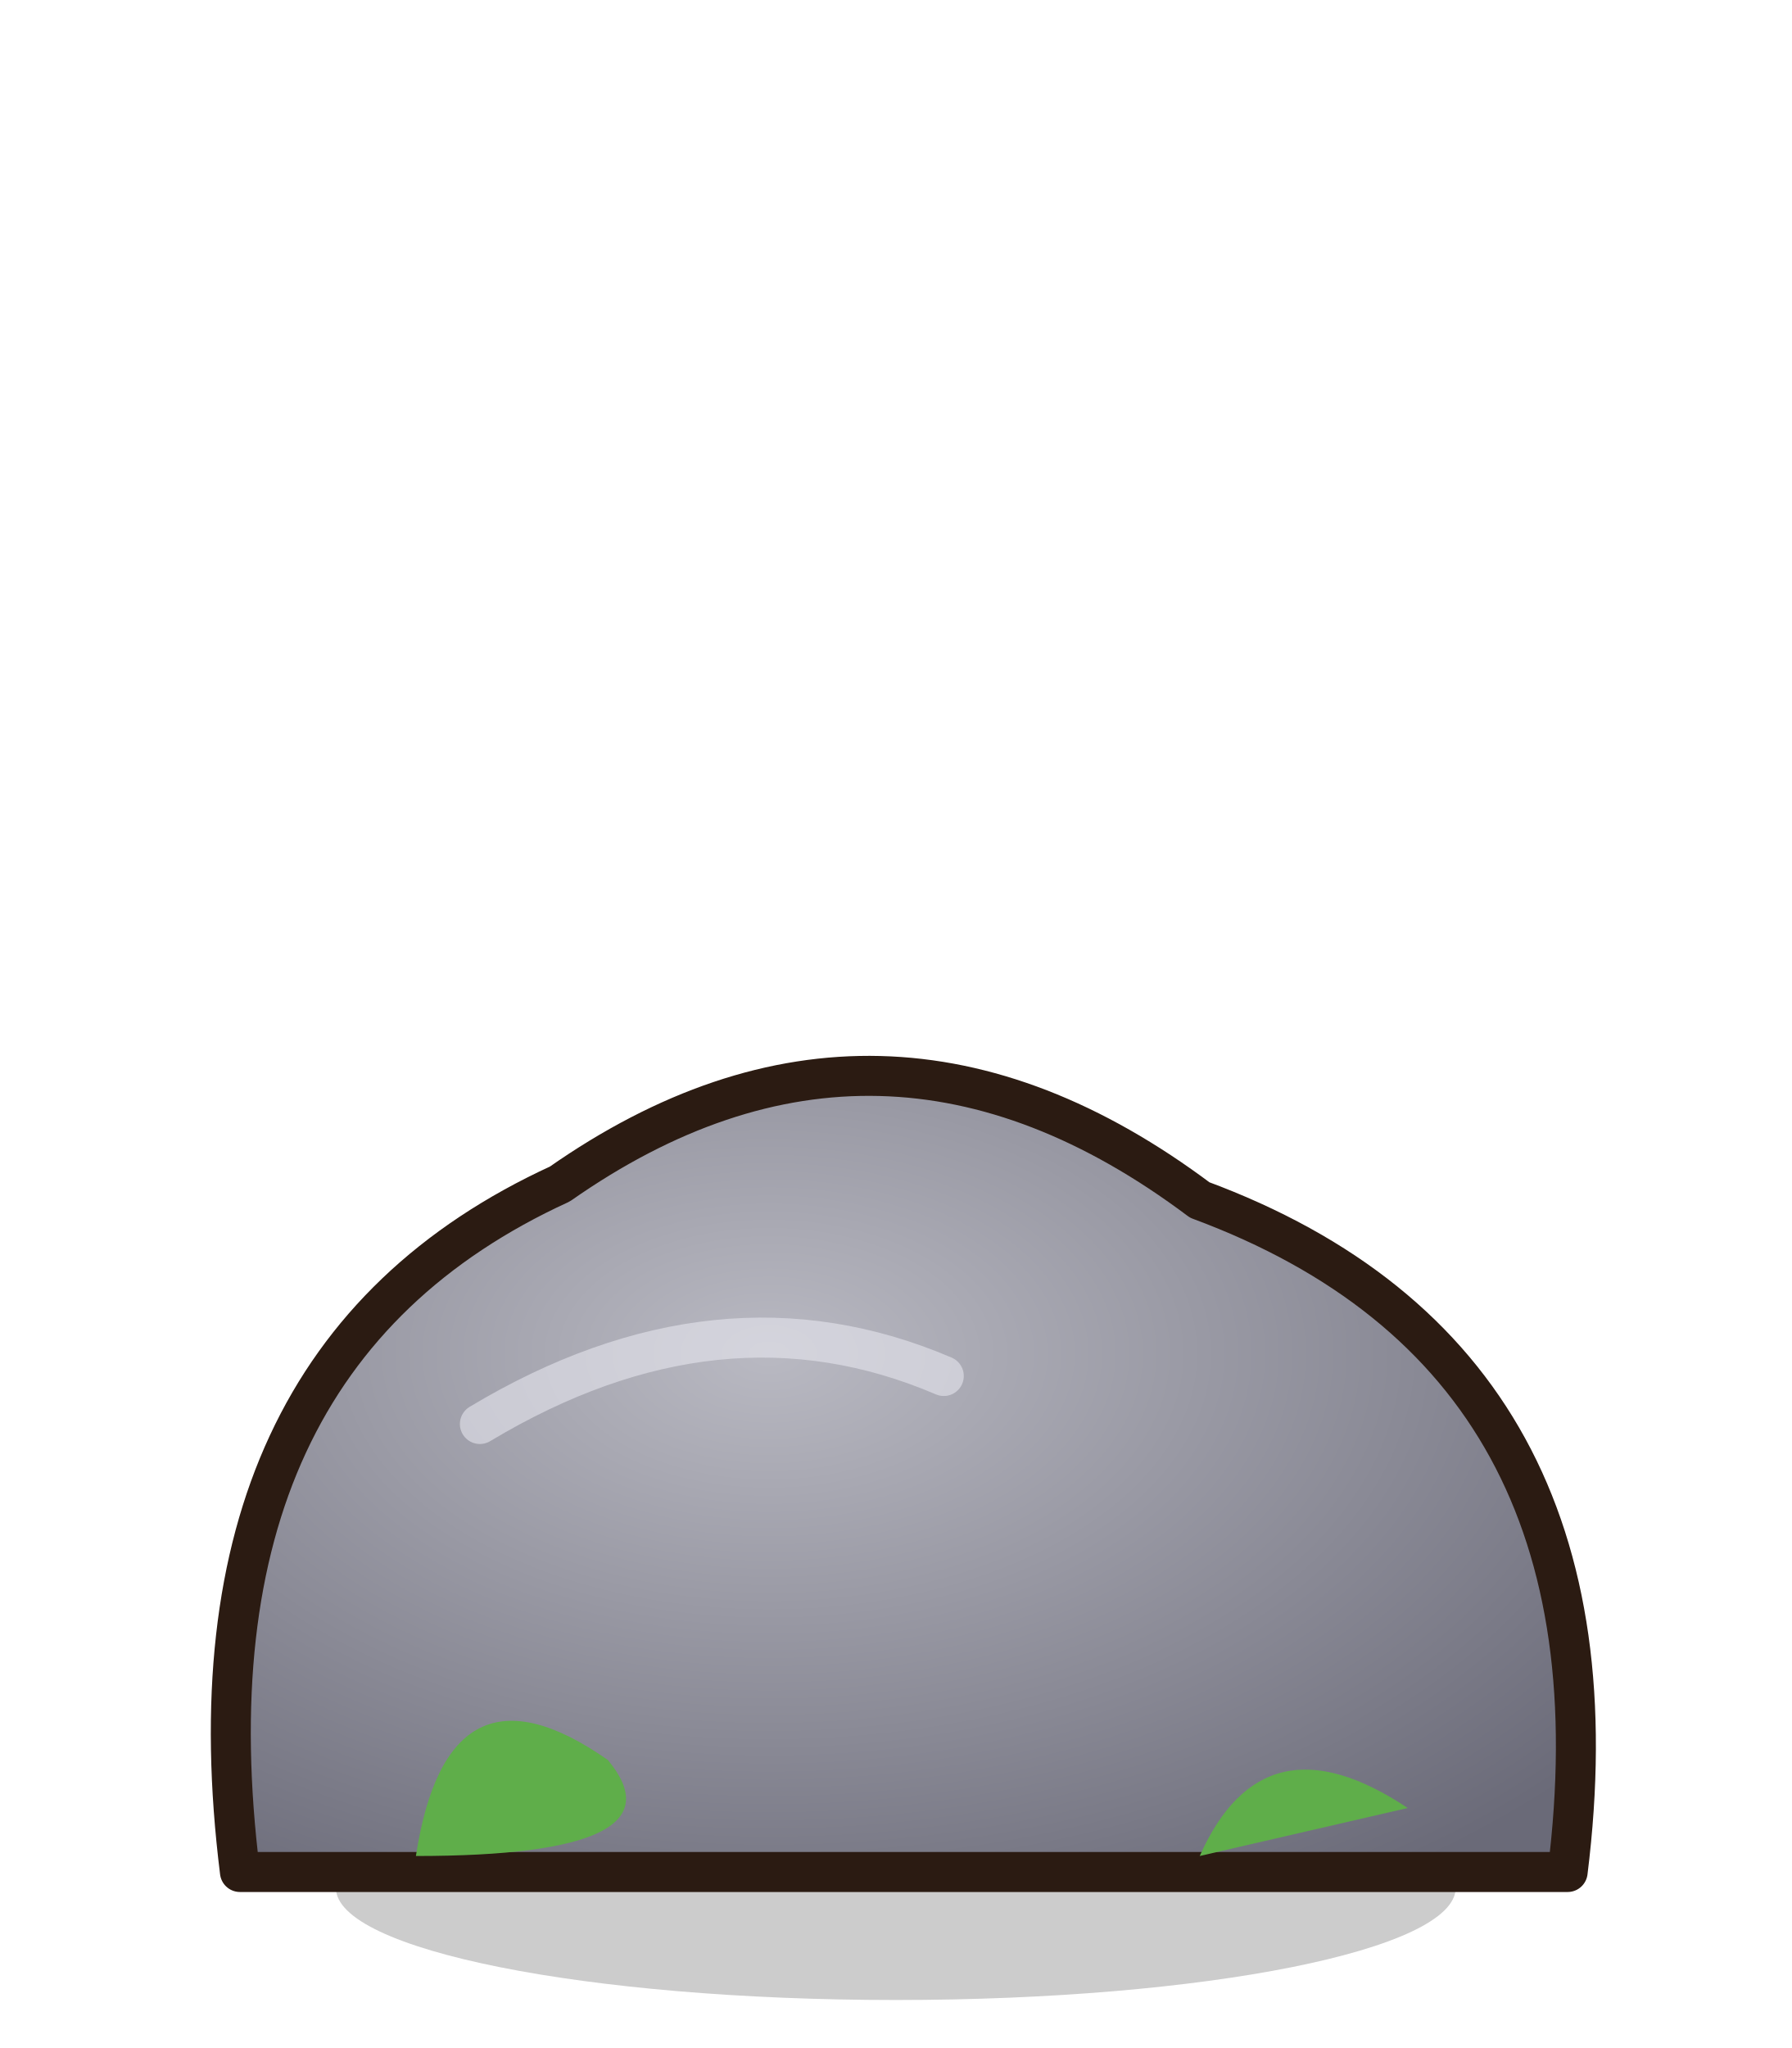
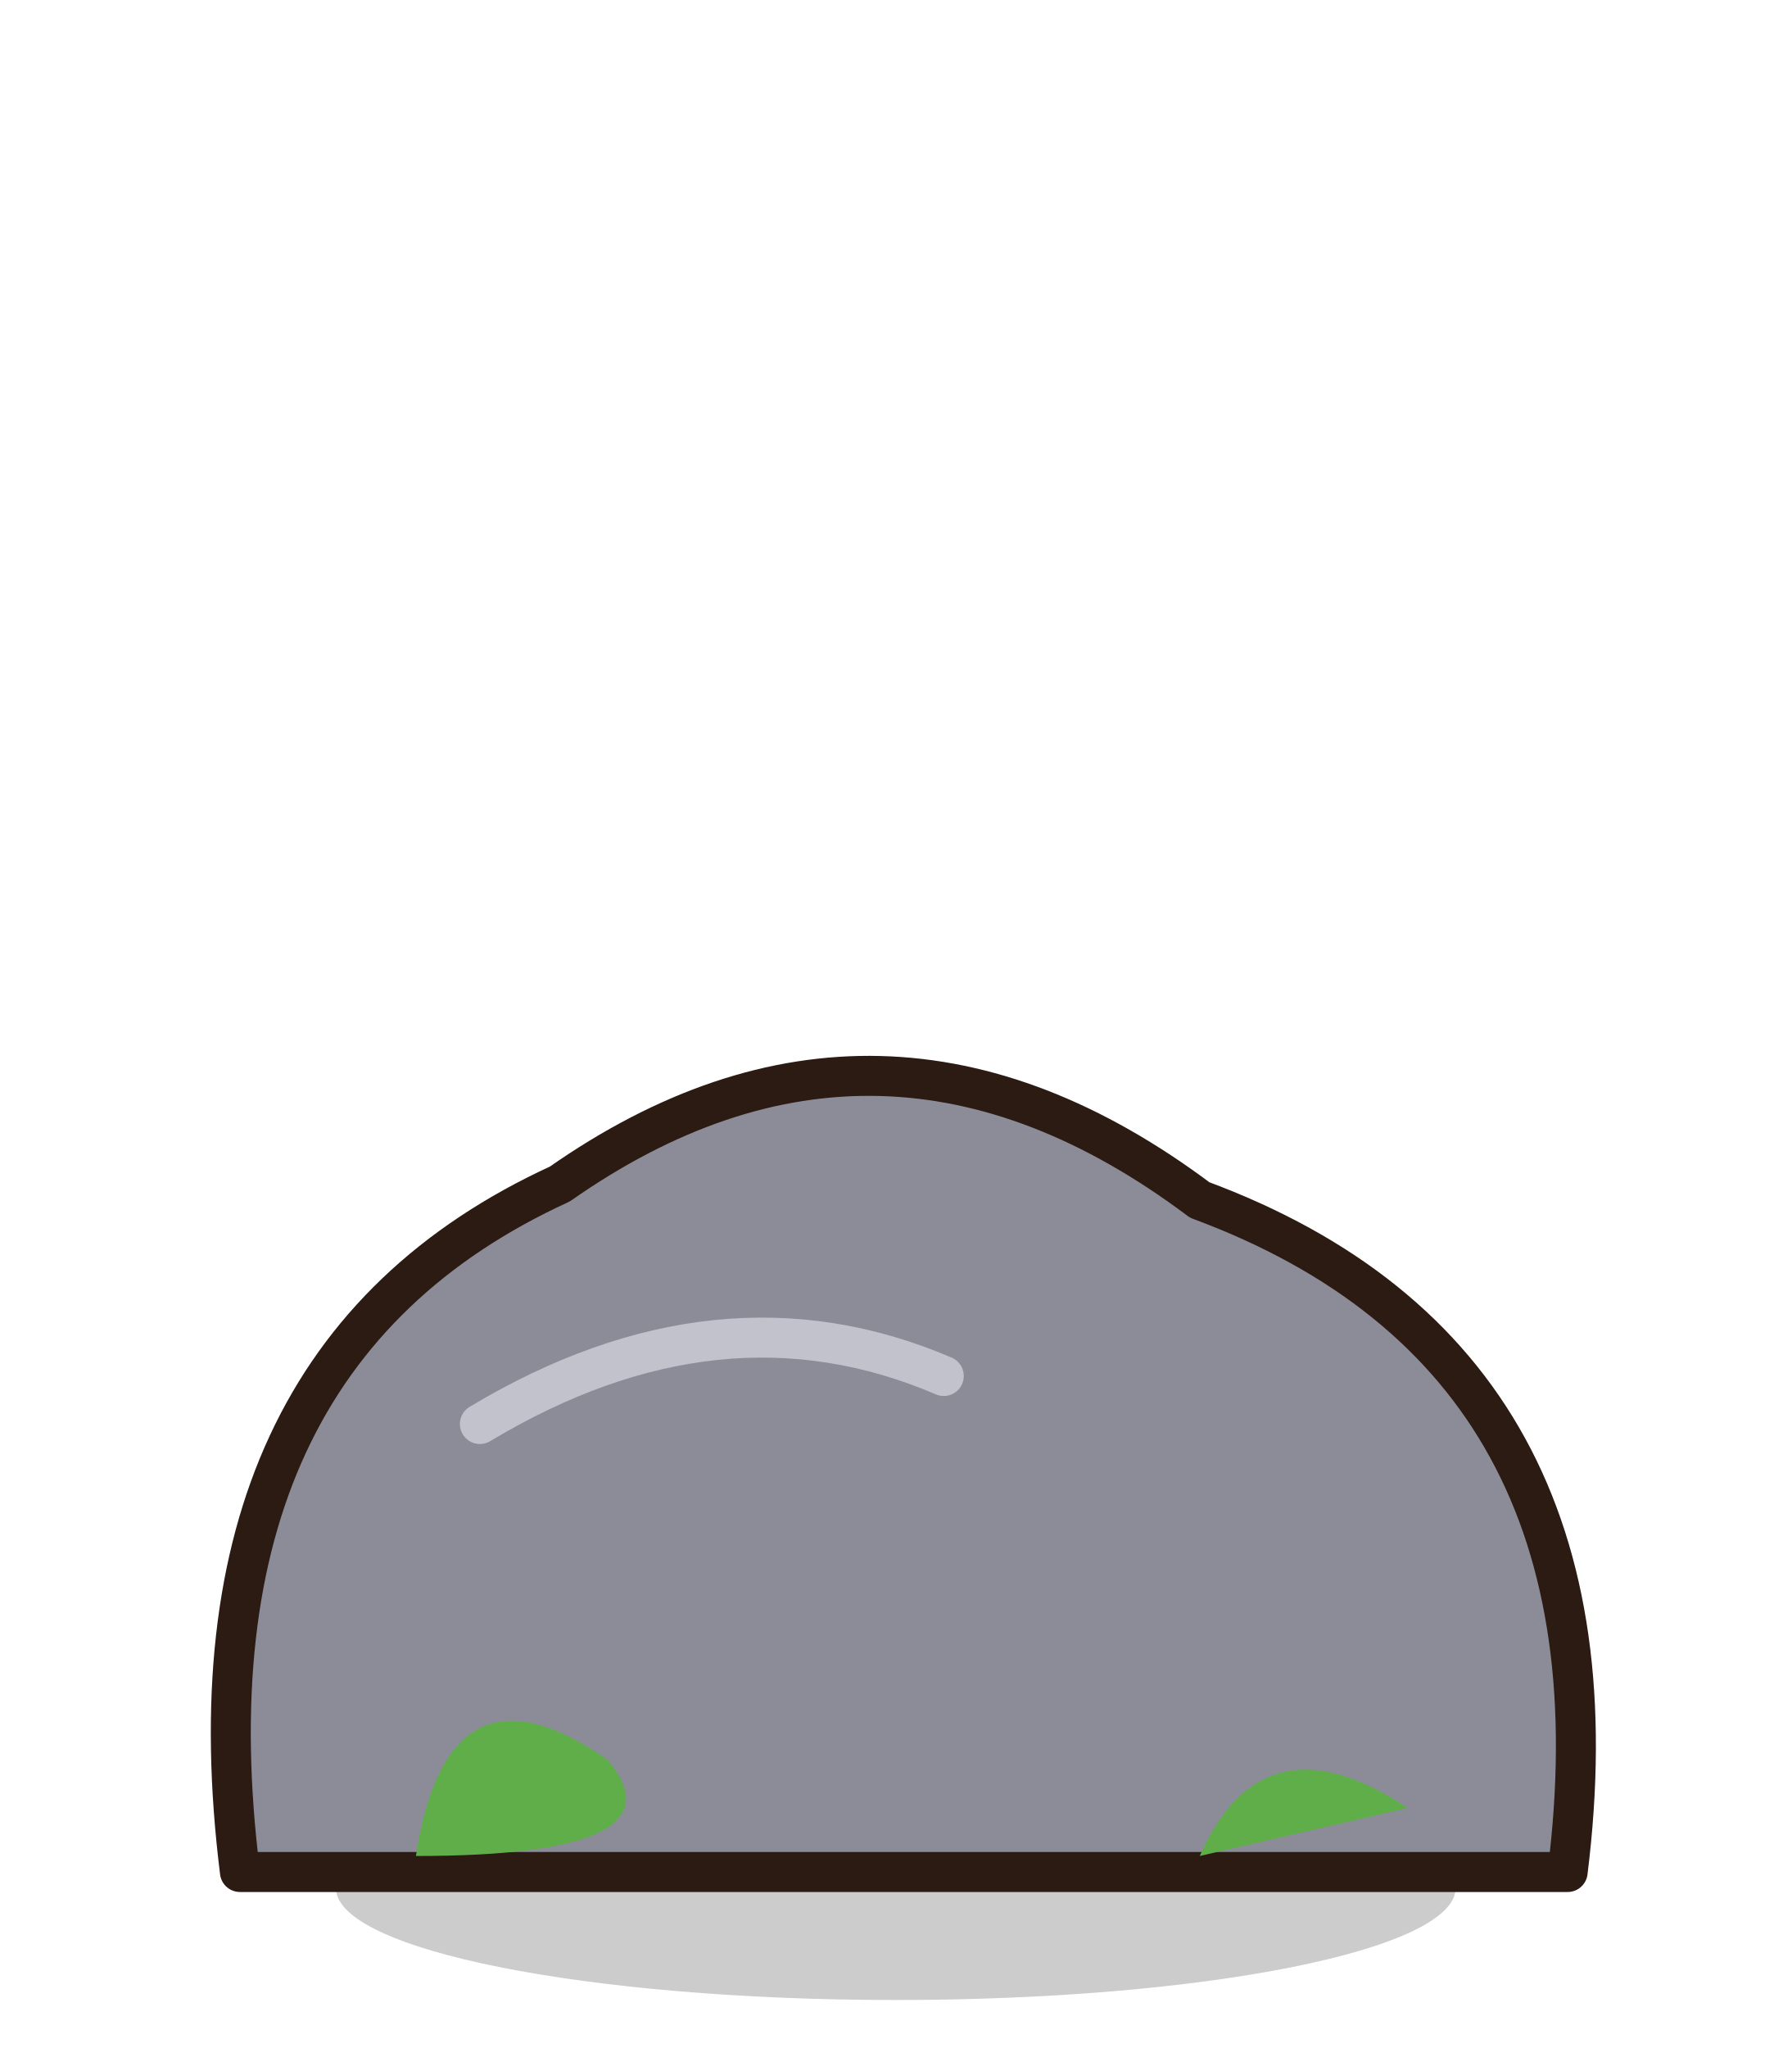
<svg xmlns="http://www.w3.org/2000/svg" viewBox="0 0 224 256" width="224" height="256">
  <defs>
    <linearGradient id="stone" x1="0" y1="0" x2="1" y2="0">
      <stop offset="0.00" stop-color="#d6cebd" />
      <stop offset="0.50" stop-color="#ada591" />
      <stop offset="1.00" stop-color="#80776a" />
    </linearGradient>
    <linearGradient id="stoneB" x1="0" y1="0" x2="1" y2="0">
      <stop offset="0.00" stop-color="#d4dcee" />
      <stop offset="0.50" stop-color="#a3aecb" />
      <stop offset="1.00" stop-color="#6e7a9c" />
    </linearGradient>
    <linearGradient id="stoneD" x1="0" y1="0" x2="1" y2="0">
      <stop offset="0.00" stop-color="#8a8a9a" />
      <stop offset="0.50" stop-color="#5d5c6d" />
      <stop offset="1.00" stop-color="#3c3b49" />
    </linearGradient>
    <linearGradient id="wood" x1="0" y1="0" x2="0" y2="1">
      <stop offset="0.00" stop-color="#c48f52" />
      <stop offset="1.00" stop-color="#7d512b" />
    </linearGradient>
    <linearGradient id="roofG" x1="0" y1="0" x2="1" y2="1">
      <stop offset="0.00" stop-color="#86d25f" />
      <stop offset="1.00" stop-color="#2d7a34" />
    </linearGradient>
    <linearGradient id="roofR" x1="0" y1="0" x2="1" y2="1">
      <stop offset="0.00" stop-color="#ee6a58" />
      <stop offset="1.00" stop-color="#9c2a22" />
    </linearGradient>
    <linearGradient id="roofP" x1="0" y1="0" x2="1" y2="1">
      <stop offset="0.00" stop-color="#a67ae8" />
      <stop offset="1.00" stop-color="#4a2c98" />
    </linearGradient>
    <linearGradient id="steel" x1="0" y1="0" x2="1" y2="1">
      <stop offset="0.00" stop-color="#eef2f6" />
      <stop offset="0.50" stop-color="#b3bcc7" />
      <stop offset="1.00" stop-color="#7a8593" />
    </linearGradient>
    <linearGradient id="gold" x1="0" y1="0" x2="1" y2="1">
      <stop offset="0.00" stop-color="#ffe27a" />
      <stop offset="1.00" stop-color="#c8901a" />
    </linearGradient>
    <linearGradient id="blue" x1="0" y1="0" x2="1" y2="1">
      <stop offset="0.00" stop-color="#5b9be8" />
      <stop offset="1.00" stop-color="#1f4c9a" />
    </linearGradient>
    <linearGradient id="copper" x1="0" y1="0" x2="1" y2="1">
      <stop offset="0.00" stop-color="#f0b27a" />
      <stop offset="1.00" stop-color="#a35f2e" />
    </linearGradient>
    <linearGradient id="ice" x1="0" y1="0" x2="1" y2="1">
      <stop offset="0.00" stop-color="#f2fdff" />
      <stop offset="0.50" stop-color="#8fdcf5" />
      <stop offset="1.00" stop-color="#3d98cf" />
    </linearGradient>
    <linearGradient id="iron" x1="0" y1="0" x2="1" y2="1">
      <stop offset="0.00" stop-color="#7c7c88" />
      <stop offset="1.00" stop-color="#2f2f38" />
    </linearGradient>
    <linearGradient id="lava" x1="0" y1="0" x2="1" y2="1">
      <stop offset="0.00" stop-color="#ffd24a" />
      <stop offset="1.00" stop-color="#ff6a1a" />
    </linearGradient>
    <radialGradient id="goblin" cx="0.4" cy="0.35" r=".8">
      <stop offset="0.00" stop-color="#aee572" />
      <stop offset="1.00" stop-color="#4f9e32" />
    </radialGradient>
    <radialGradient id="orc" cx="0.4" cy="0.35" r=".8">
      <stop offset="0.00" stop-color="#6fae4a" />
      <stop offset="1.00" stop-color="#2f6a22" />
    </radialGradient>
    <radialGradient id="wolf" cx="0.4" cy="0.35" r=".8">
      <stop offset="0.00" stop-color="#b8bec9" />
      <stop offset="1.00" stop-color="#6c7380" />
    </radialGradient>
    <radialGradient id="ogre" cx="0.4" cy="0.35" r=".8">
      <stop offset="0.00" stop-color="#b27a4c" />
      <stop offset="1.00" stop-color="#6a4126" />
    </radialGradient>
    <radialGradient id="rock" cx="0.4" cy="0.35" r=".8">
      <stop offset="0.00" stop-color="#b9b9c2" />
      <stop offset="1.00" stop-color="#6a6a78" />
    </radialGradient>
    <radialGradient id="wisp" cx="0.4" cy="0.35" r=".8">
      <stop offset="0.00" stop-color="#ffffff" />
      <stop offset="0.50" stop-color="#9ae9ff" />
      <stop offset="1.00" stop-color="#2fa6e0" />
    </radialGradient>
    <radialGradient id="drake" cx="0.4" cy="0.35" r=".8">
      <stop offset="0.00" stop-color="#e8604e" />
      <stop offset="1.00" stop-color="#8c1c1c" />
    </radialGradient>
    <radialGradient id="bat" cx="0.4" cy="0.35" r=".8">
      <stop offset="0.00" stop-color="#8f5cc0" />
      <stop offset="1.00" stop-color="#4a2a68" />
    </radialGradient>
    <radialGradient id="ghost" cx="0.4" cy="0.35" r=".8">
      <stop offset="0.00" stop-color="#eaffff" />
      <stop offset="0.50" stop-color="#9bded6" />
      <stop offset="1.00" stop-color="#4fa8a0" />
    </radialGradient>
    <radialGradient id="orb" cx="0.4" cy="0.35" r=".8">
      <stop offset="0.00" stop-color="#ffffff" />
      <stop offset="0.50" stop-color="#d9a8ff" />
      <stop offset="1.00" stop-color="#8a4fe0" />
    </radialGradient>
    <radialGradient id="glowY" cx="0.4" cy="0.35" r=".8">
      <stop offset="0.00" stop-color="#fffbd0" />
      <stop offset="0.50" stop-color="#ffe14a" />
      <stop offset="1.00" stop-color="#ff9d1a" />
    </radialGradient>
    <radialGradient id="glowC" cx="0.4" cy="0.35" r=".8">
      <stop offset="0.00" stop-color="#ffffff" />
      <stop offset="0.50" stop-color="#a8f0ff" />
      <stop offset="1.00" stop-color="#2fb8e8" />
    </radialGradient>
  </defs>
  <g stroke="#2b1b12" stroke-width="5" stroke-linejoin="round" stroke-linecap="round">
    <ellipse cx="112" cy="236" rx="70" ry="14" fill="#000" opacity=".2" stroke="none" />
-     <path d="M30 234 Q22 170 70 148 Q110 120 150 150 Q204 170 196 234 Z" fill="url(#rock)" />
+     <path d="M30 234 Q22 170 70 148 Q110 120 150 150 Q204 170 196 234 Z" fill="#8c8c99" />
    <path d="M60 178 Q90 160 118 172" fill="none" stroke="#e6e6ee" stroke-width="5" opacity=".6" />
    <g fill="#5fae4a" stroke="none">
      <path d="M52 232 Q56 206 76 220 Q86 232 52 232Z" />
      <path d="M150 232 Q158 214 176 226 Z" />
    </g>
  </g>
</svg>
